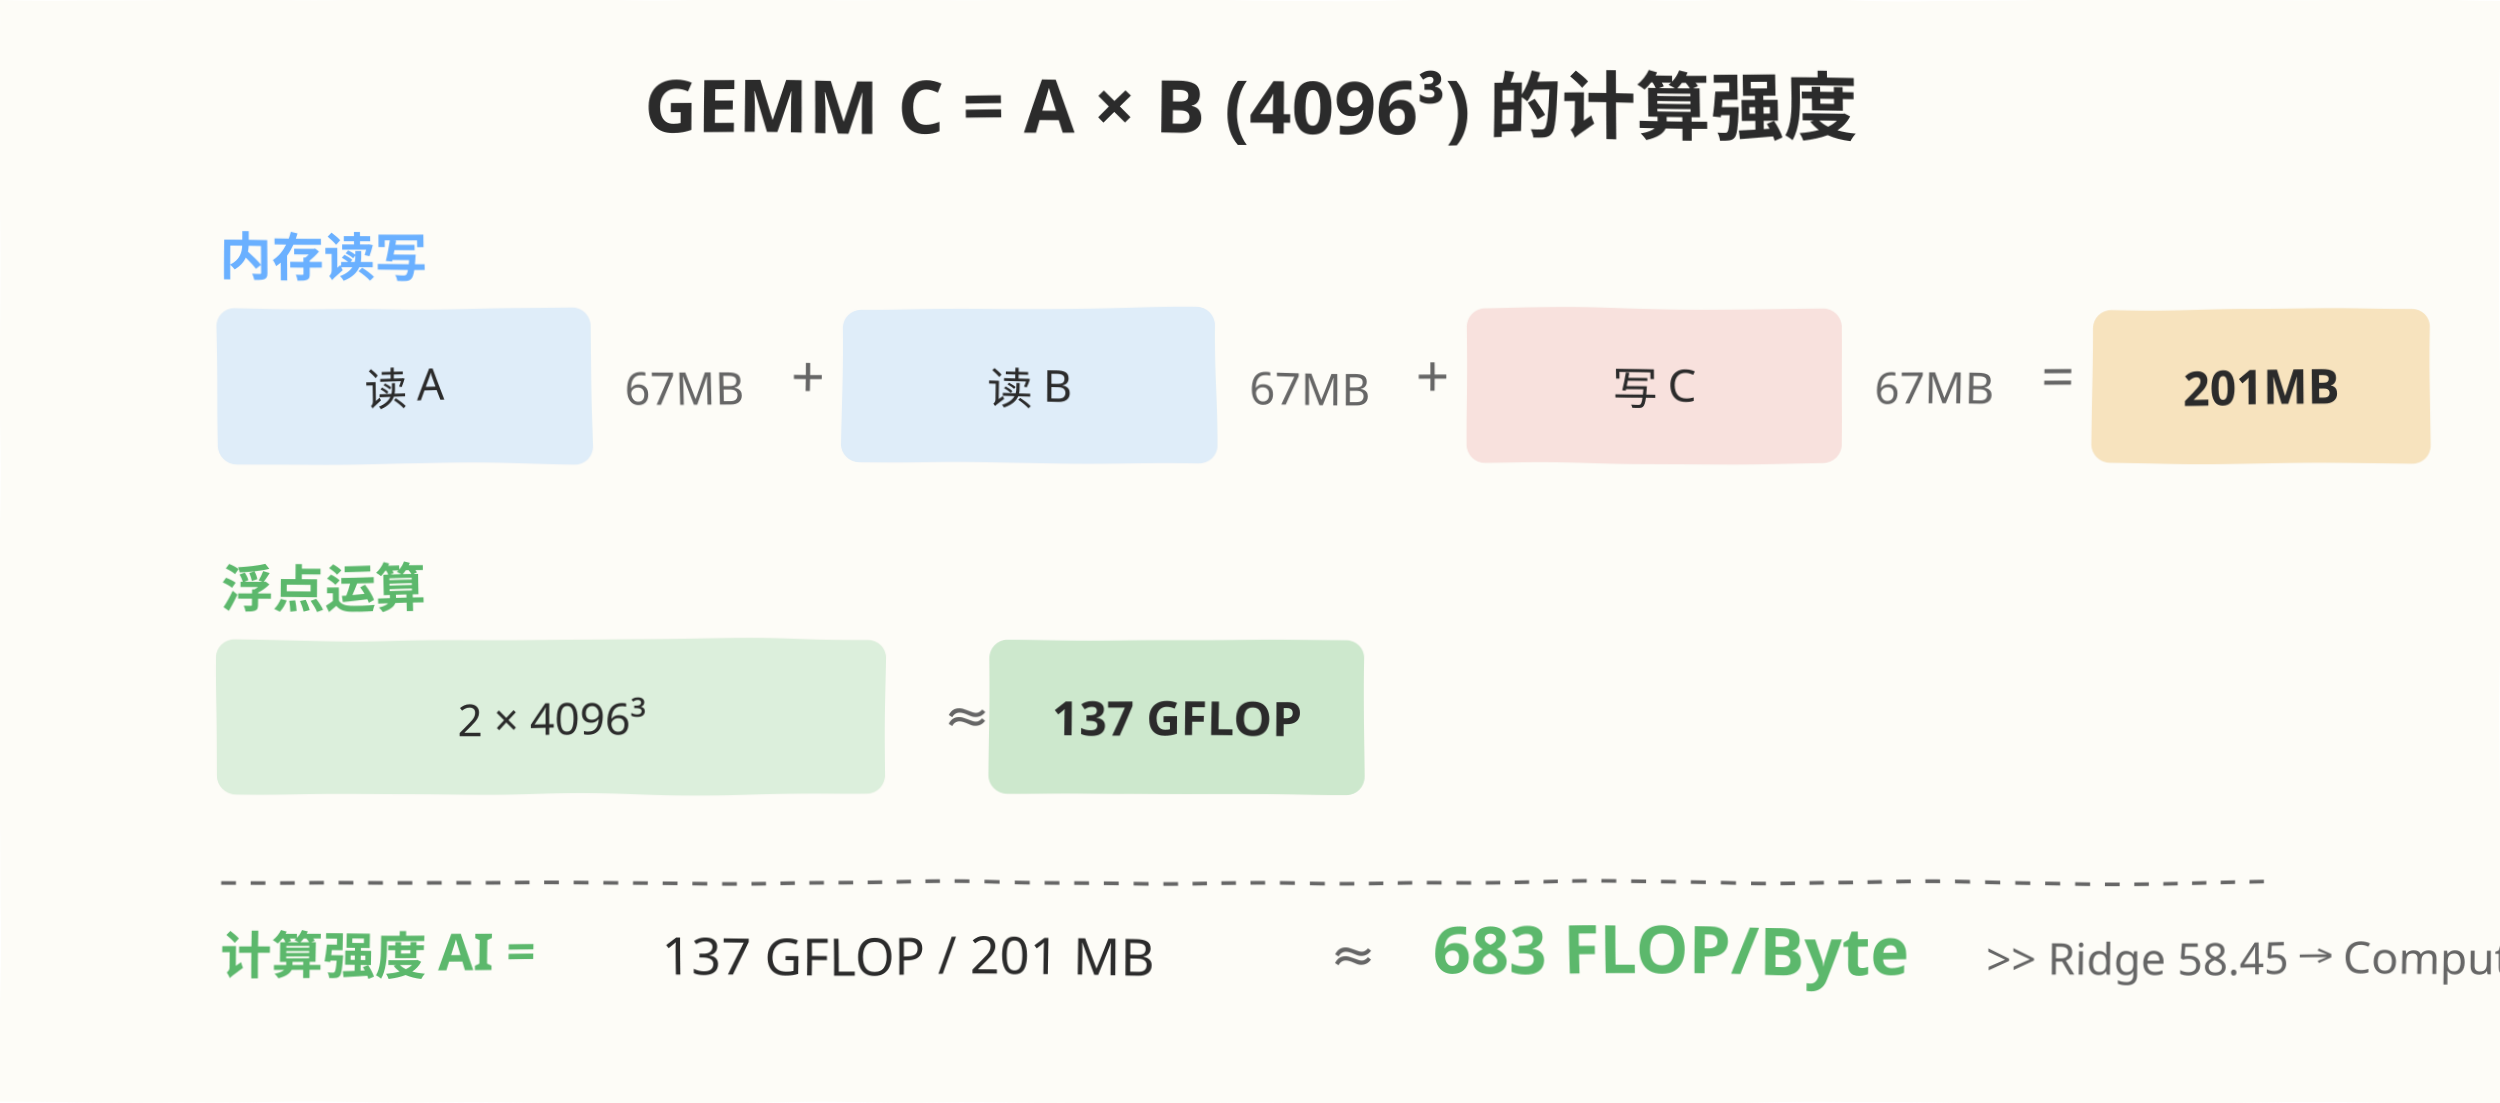
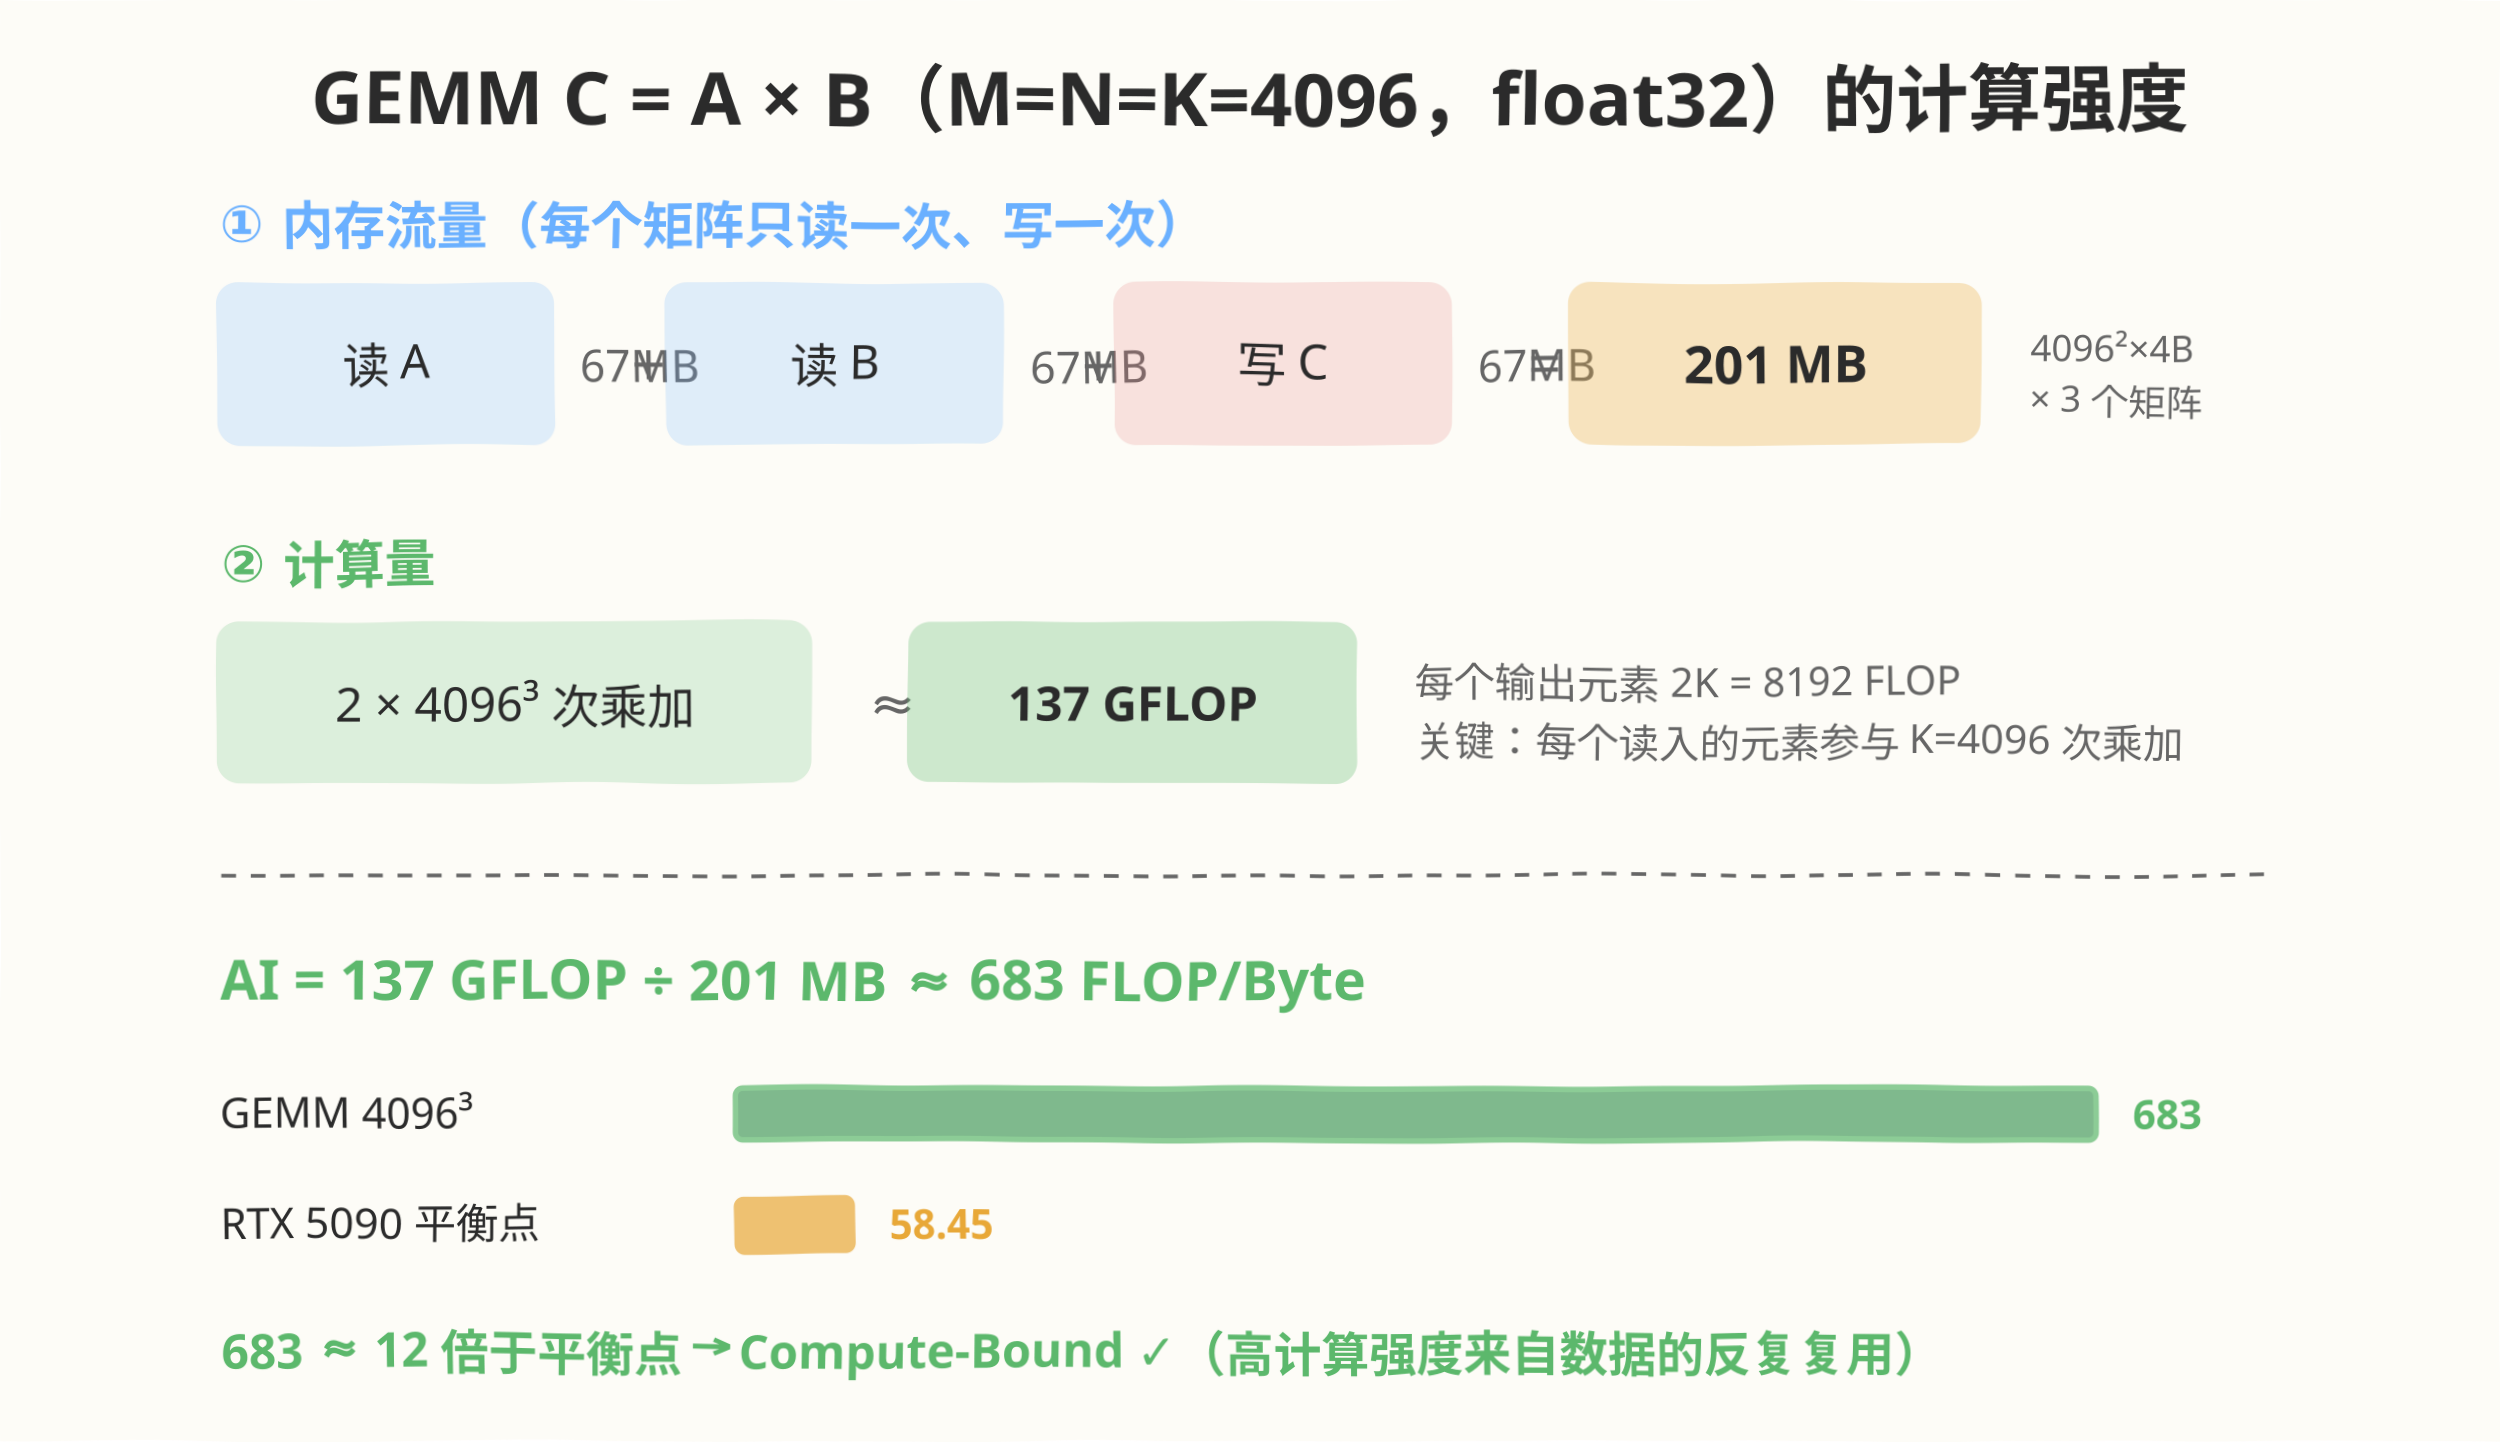
- <svg xmlns="http://www.w3.org/2000/svg" width="680" height="300" viewBox="0 0 680 300" font-family="'Comic Sans MS','Marker Felt','Segoe UI',cursive">
+ <svg xmlns="http://www.w3.org/2000/svg" width="680" height="392" viewBox="0 0 680 392" font-family="'Comic Sans MS','Marker Felt','Kaiti SC','KaiTi','Segoe UI',cursive">
  <defs>
    <filter id="sketch" x="-3%" y="-3%" width="106%" height="106%">
      <feTurbulence type="fractalNoise" baseFrequency="0.018" numOctaves="2" seed="4" result="n" />
      <feDisplacementMap in="SourceGraphic" in2="n" scale="1.8" />
    </filter>
  </defs>
  <g filter="url(#sketch)">
-     <rect width="680" height="300" fill="#fdfcf7" />
-     <text x="340" y="36" text-anchor="middle" font-size="20" font-weight="bold" fill="#2b2b2b">GEMM C = A × B (4096³) 的计算强度</text>
-     <text x="60" y="75" font-size="14" font-weight="bold" fill="#6ab0ff">内存读写</text>
-     <rect x="60" y="85" width="100" height="40" rx="4" fill="#6ab0ff" opacity="0.2" stroke="#6ab0ff" stroke-width="2" />
-     <text x="110" y="110" text-anchor="middle" font-size="12" fill="#2b2b2b">读 A</text>
-     <text x="170" y="110" font-size="12" fill="#666666">67MB</text>
-     <text x="215" y="108" font-size="16" fill="#666666">+</text>
-     <rect x="230" y="85" width="100" height="40" rx="4" fill="#6ab0ff" opacity="0.2" stroke="#6ab0ff" stroke-width="2" />
-     <text x="280" y="110" text-anchor="middle" font-size="12" fill="#2b2b2b">读 B</text>
-     <text x="340" y="110" font-size="12" fill="#666666">67MB</text>
-     <text x="385" y="108" font-size="16" fill="#666666">+</text>
-     <rect x="400" y="85" width="100" height="40" rx="4" fill="#e57373" opacity="0.2" stroke="#e57373" stroke-width="2" />
-     <text x="450" y="110" text-anchor="middle" font-size="12" fill="#2b2b2b">写 C</text>
-     <text x="510" y="110" font-size="12" fill="#666666">67MB</text>
-     <text x="555" y="108" font-size="16" fill="#666666">=</text>
-     <rect x="570" y="85" width="90" height="40" rx="4" fill="#e8a838" opacity="0.3" stroke="#e8a838" stroke-width="2" />
-     <text x="615" y="110" text-anchor="middle" font-size="13" fill="#2b2b2b" font-weight="bold">201MB</text>
-     <text x="60" y="165" font-size="14" font-weight="bold" fill="#5cb86c">浮点运算</text>
-     <rect x="60" y="175" width="180" height="40" rx="4" fill="#5cb86c" opacity="0.2" stroke="#5cb86c" stroke-width="2" />
-     <text x="150" y="200" text-anchor="middle" font-size="12" fill="#2b2b2b">2 × 4096³</text>
-     <text x="255" y="200" font-size="16" fill="#666666">≈</text>
-     <rect x="270" y="175" width="100" height="40" rx="4" fill="#5cb86c" opacity="0.3" stroke="#5cb86c" stroke-width="2" />
-     <text x="320" y="200" text-anchor="middle" font-size="13" fill="#2b2b2b" font-weight="bold">137 GFLOP</text>
-     <line x1="60" y1="240" x2="620" y2="240" stroke="#666666" stroke-width="1" stroke-dasharray="4,4" />
-     <text x="60" y="265" font-size="14" font-weight="bold" fill="#5cb86c">计算强度 AI =</text>
-     <text x="180" y="265" font-size="14" fill="#2b2b2b">137 GFLOP / 201 MB</text>
-     <text x="360" y="265" font-size="16" fill="#666666">≈</text>
-     <text x="390" y="265" font-size="18" font-weight="bold" fill="#5cb86c">683 FLOP/Byte</text>
-     <text x="540" y="265" font-size="12" fill="#666666">&gt;&gt; Ridge 58.45 → Compute-Bound</text>
+     <rect width="680" height="392" fill="#fdfcf7" />
+     <text x="340" y="34" text-anchor="middle" font-size="20" font-weight="bold" fill="#2b2b2b">GEMM C = A × B（M=N=K=4096，float32）的计算强度</text>
+     <text x="60" y="66" font-size="14" font-weight="bold" fill="#6ab0ff">① 内存流量（每个矩阵只读一次、写一次）</text>
+     <rect x="60" y="78" width="90" height="42" rx="5" fill="#6ab0ff" opacity="0.2" stroke="#6ab0ff" stroke-width="2" />
+     <text x="105" y="104" text-anchor="middle" font-size="13" fill="#2b2b2b">读 A</text>
+     <text x="158" y="104" font-size="12" fill="#666666">67MB</text>
+     <text x="172" y="105" font-size="16" fill="#666666">+</text>
+     <rect x="182" y="78" width="90" height="42" rx="5" fill="#6ab0ff" opacity="0.2" stroke="#6ab0ff" stroke-width="2" />
+     <text x="227" y="104" text-anchor="middle" font-size="13" fill="#2b2b2b">读 B</text>
+     <text x="280" y="104" font-size="12" fill="#666666">67MB</text>
+     <text x="294" y="105" font-size="16" fill="#666666">+</text>
+     <rect x="304" y="78" width="90" height="42" rx="5" fill="#e57373" opacity="0.2" stroke="#e57373" stroke-width="2" />
+     <text x="349" y="104" text-anchor="middle" font-size="13" fill="#2b2b2b">写 C</text>
+     <text x="402" y="104" font-size="12" fill="#666666">67MB</text>
+     <text x="416" y="105" font-size="16" fill="#666666">=</text>
+     <rect x="428" y="78" width="110" height="42" rx="5" fill="#e8a838" opacity="0.3" stroke="#e8a838" stroke-width="2" />
+     <text x="483" y="104" text-anchor="middle" font-size="14" font-weight="bold" fill="#2b2b2b">201 MB</text>
+     <text x="552" y="98" font-size="10" fill="#666666">4096²×4B</text>
+     <text x="552" y="112" font-size="10" fill="#666666">× 3 个矩阵</text>
+     <text x="60" y="158" font-size="14" font-weight="bold" fill="#5cb86c">② 计算量</text>
+     <rect x="60" y="170" width="160" height="42" rx="5" fill="#5cb86c" opacity="0.2" stroke="#5cb86c" stroke-width="2" />
+     <text x="140" y="196" text-anchor="middle" font-size="13" fill="#2b2b2b">2 × 4096³ 次乘加</text>
+     <text x="235" y="197" font-size="16" fill="#666666">≈</text>
+     <rect x="248" y="170" width="120" height="42" rx="5" fill="#5cb86c" opacity="0.3" stroke="#5cb86c" stroke-width="2" />
+     <text x="308" y="196" text-anchor="middle" font-size="13" font-weight="bold" fill="#2b2b2b">137 GFLOP</text>
+     <text x="385" y="190" font-size="11" fill="#666666">每个输出元素 2K = 8192 FLOP</text>
+     <text x="385" y="206" font-size="11" fill="#666666">关键：每个读入的元素参与 K=4096 次乘加</text>
+     <line x1="60" y1="238" x2="620" y2="238" stroke="#666666" stroke-width="1" stroke-dasharray="4,4" />
+     <text x="60" y="272" font-size="15" font-weight="bold" fill="#5cb86c">AI = 137 GFLOP ÷ 201 MB ≈ 683 FLOP/Byte</text>
+     <text x="60" y="307" font-size="11.5" fill="#2b2b2b">GEMM 4096³</text>
+     <rect x="200" y="296" width="370" height="14" rx="2" fill="#4a9d5f" opacity="0.7" stroke="#5cb86c" stroke-width="1.5" />
+     <text x="580" y="307" font-size="11" fill="#5cb86c" font-weight="bold">683</text>
+     <text x="60" y="337" font-size="11.5" fill="#2b2b2b">RTX 5090 平衡点</text>
+     <rect x="200" y="326" width="32" height="14" rx="2" fill="#e8a838" opacity="0.7" stroke="#e8a838" stroke-width="1.5" />
+     <text x="242" y="337" font-size="11" fill="#e8a838" font-weight="bold">58.45</text>
+     <text x="60" y="372" font-size="13" font-weight="bold" fill="#5cb86c">683 ≈ 12 倍于平衡点 → Compute-Bound ✓（高计算强度来自数据的反复复用）</text>
  </g>
</svg>
